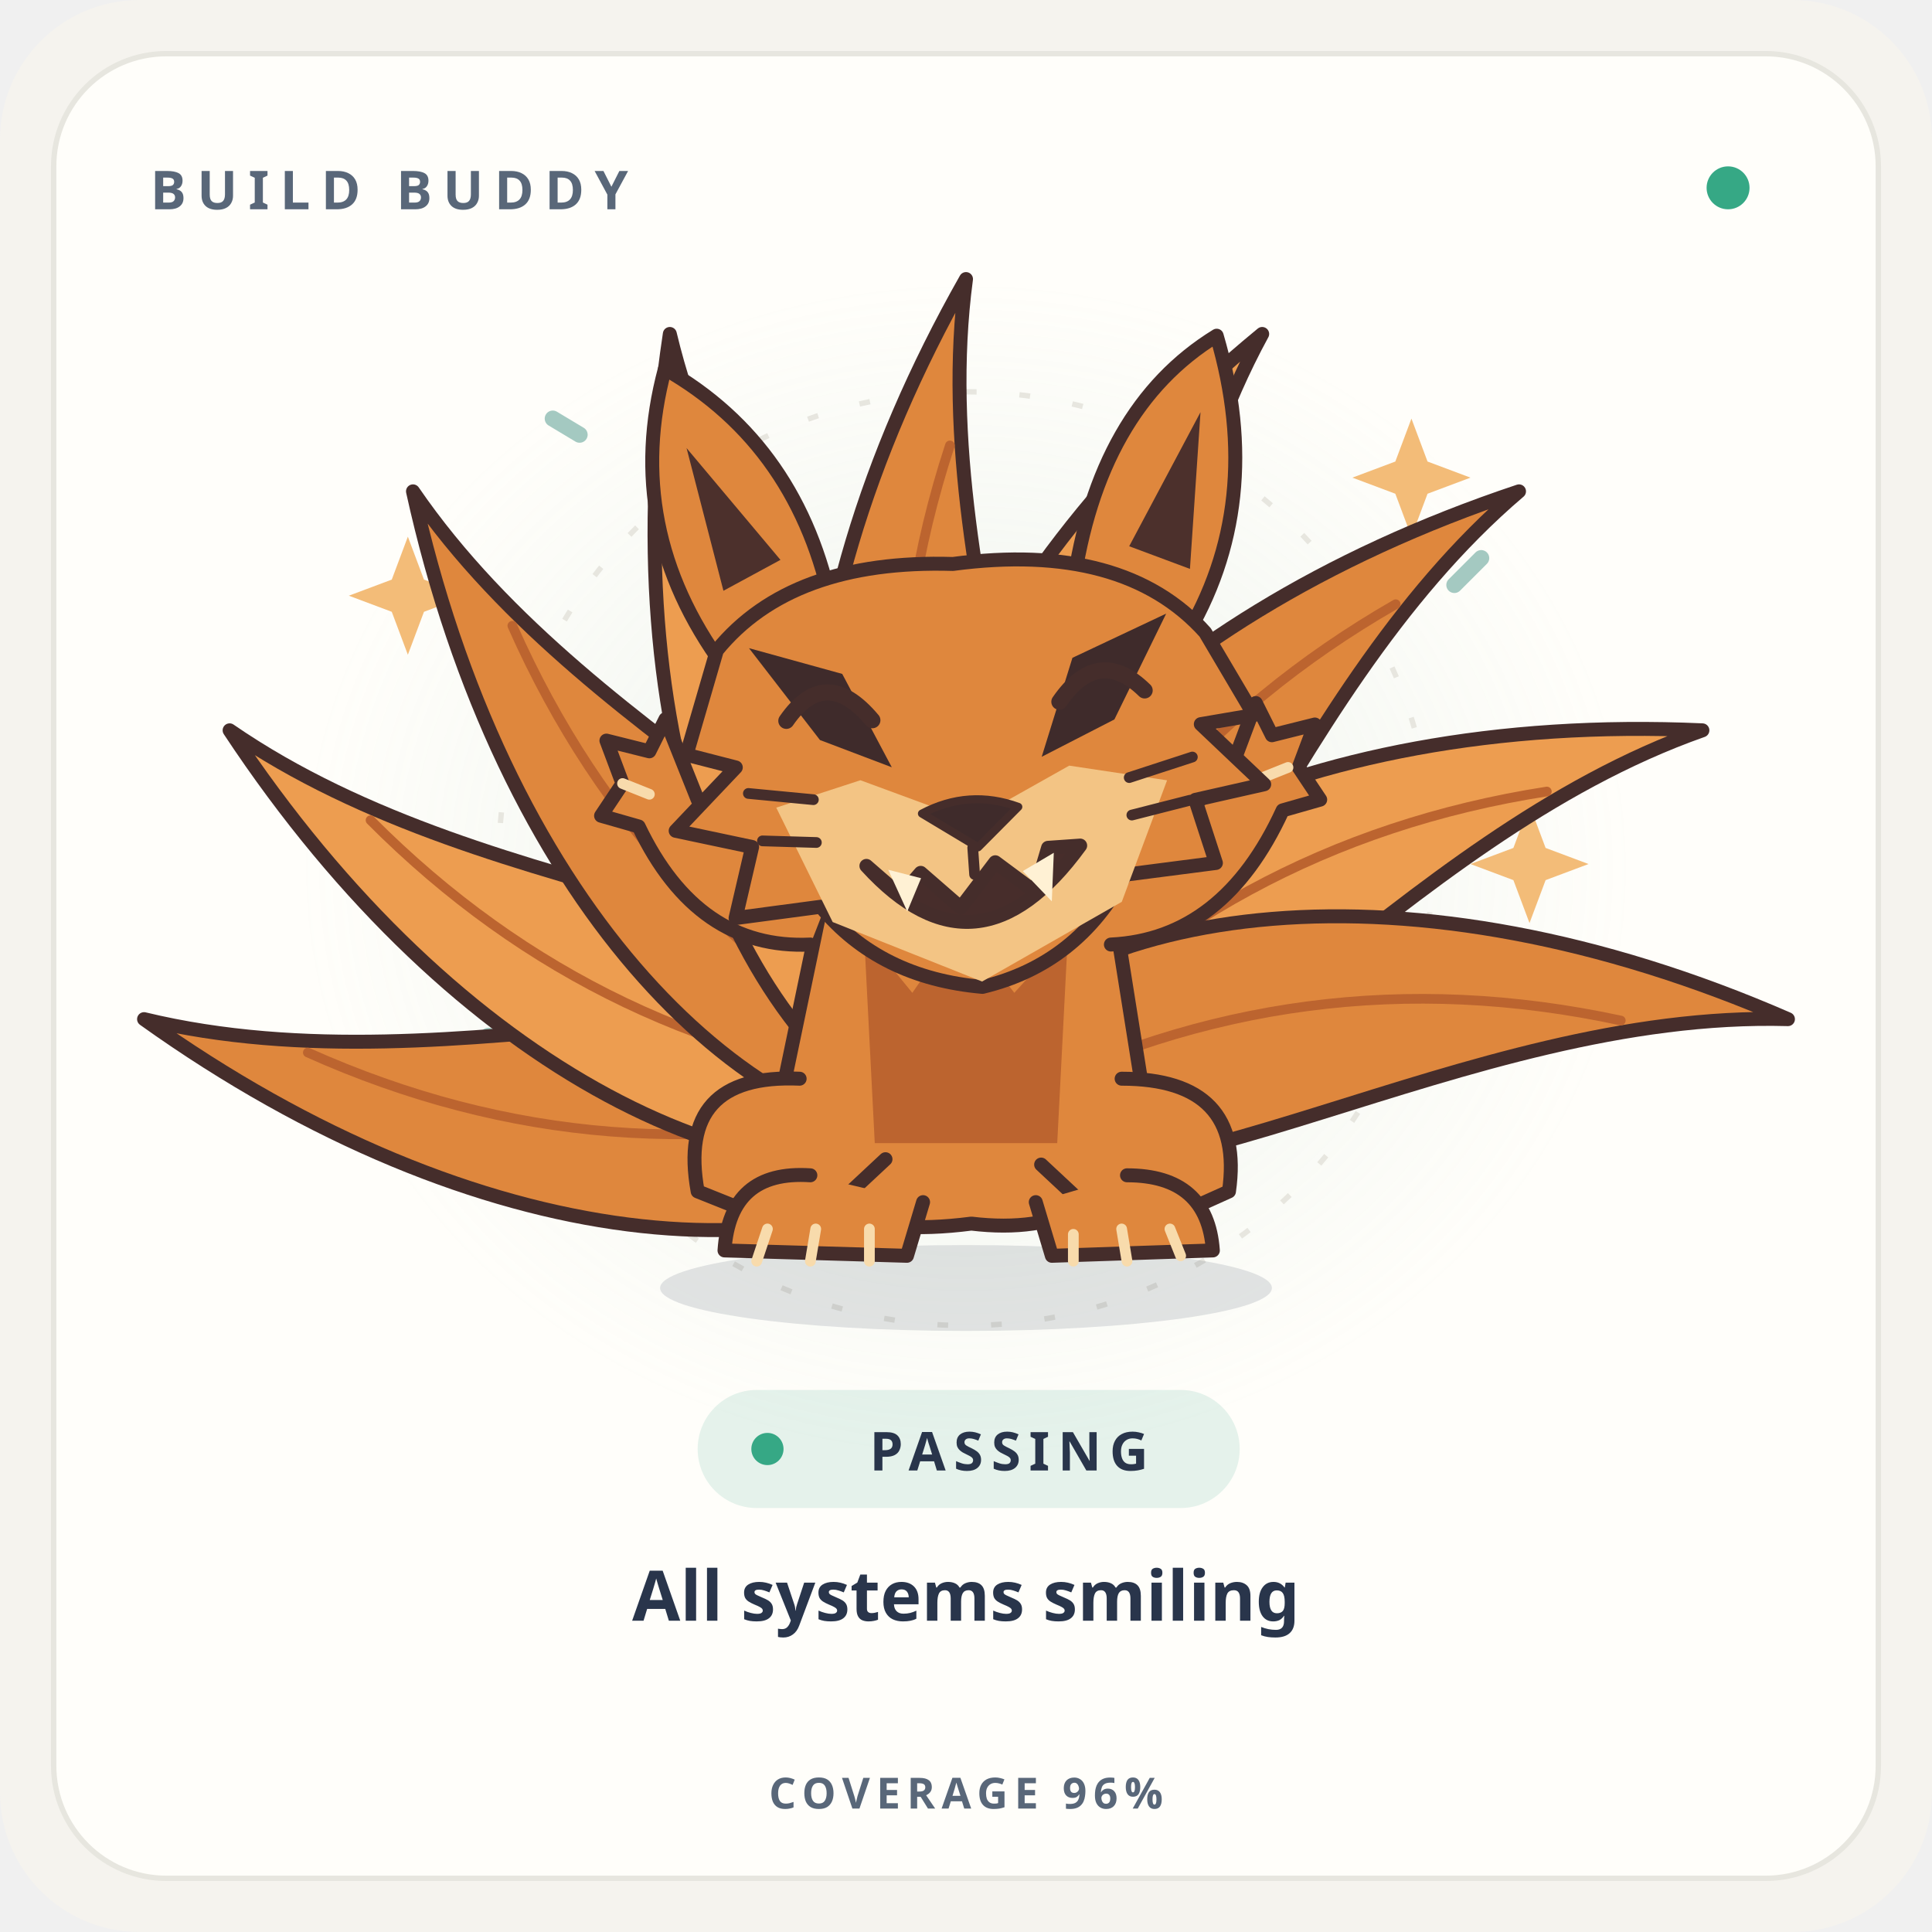
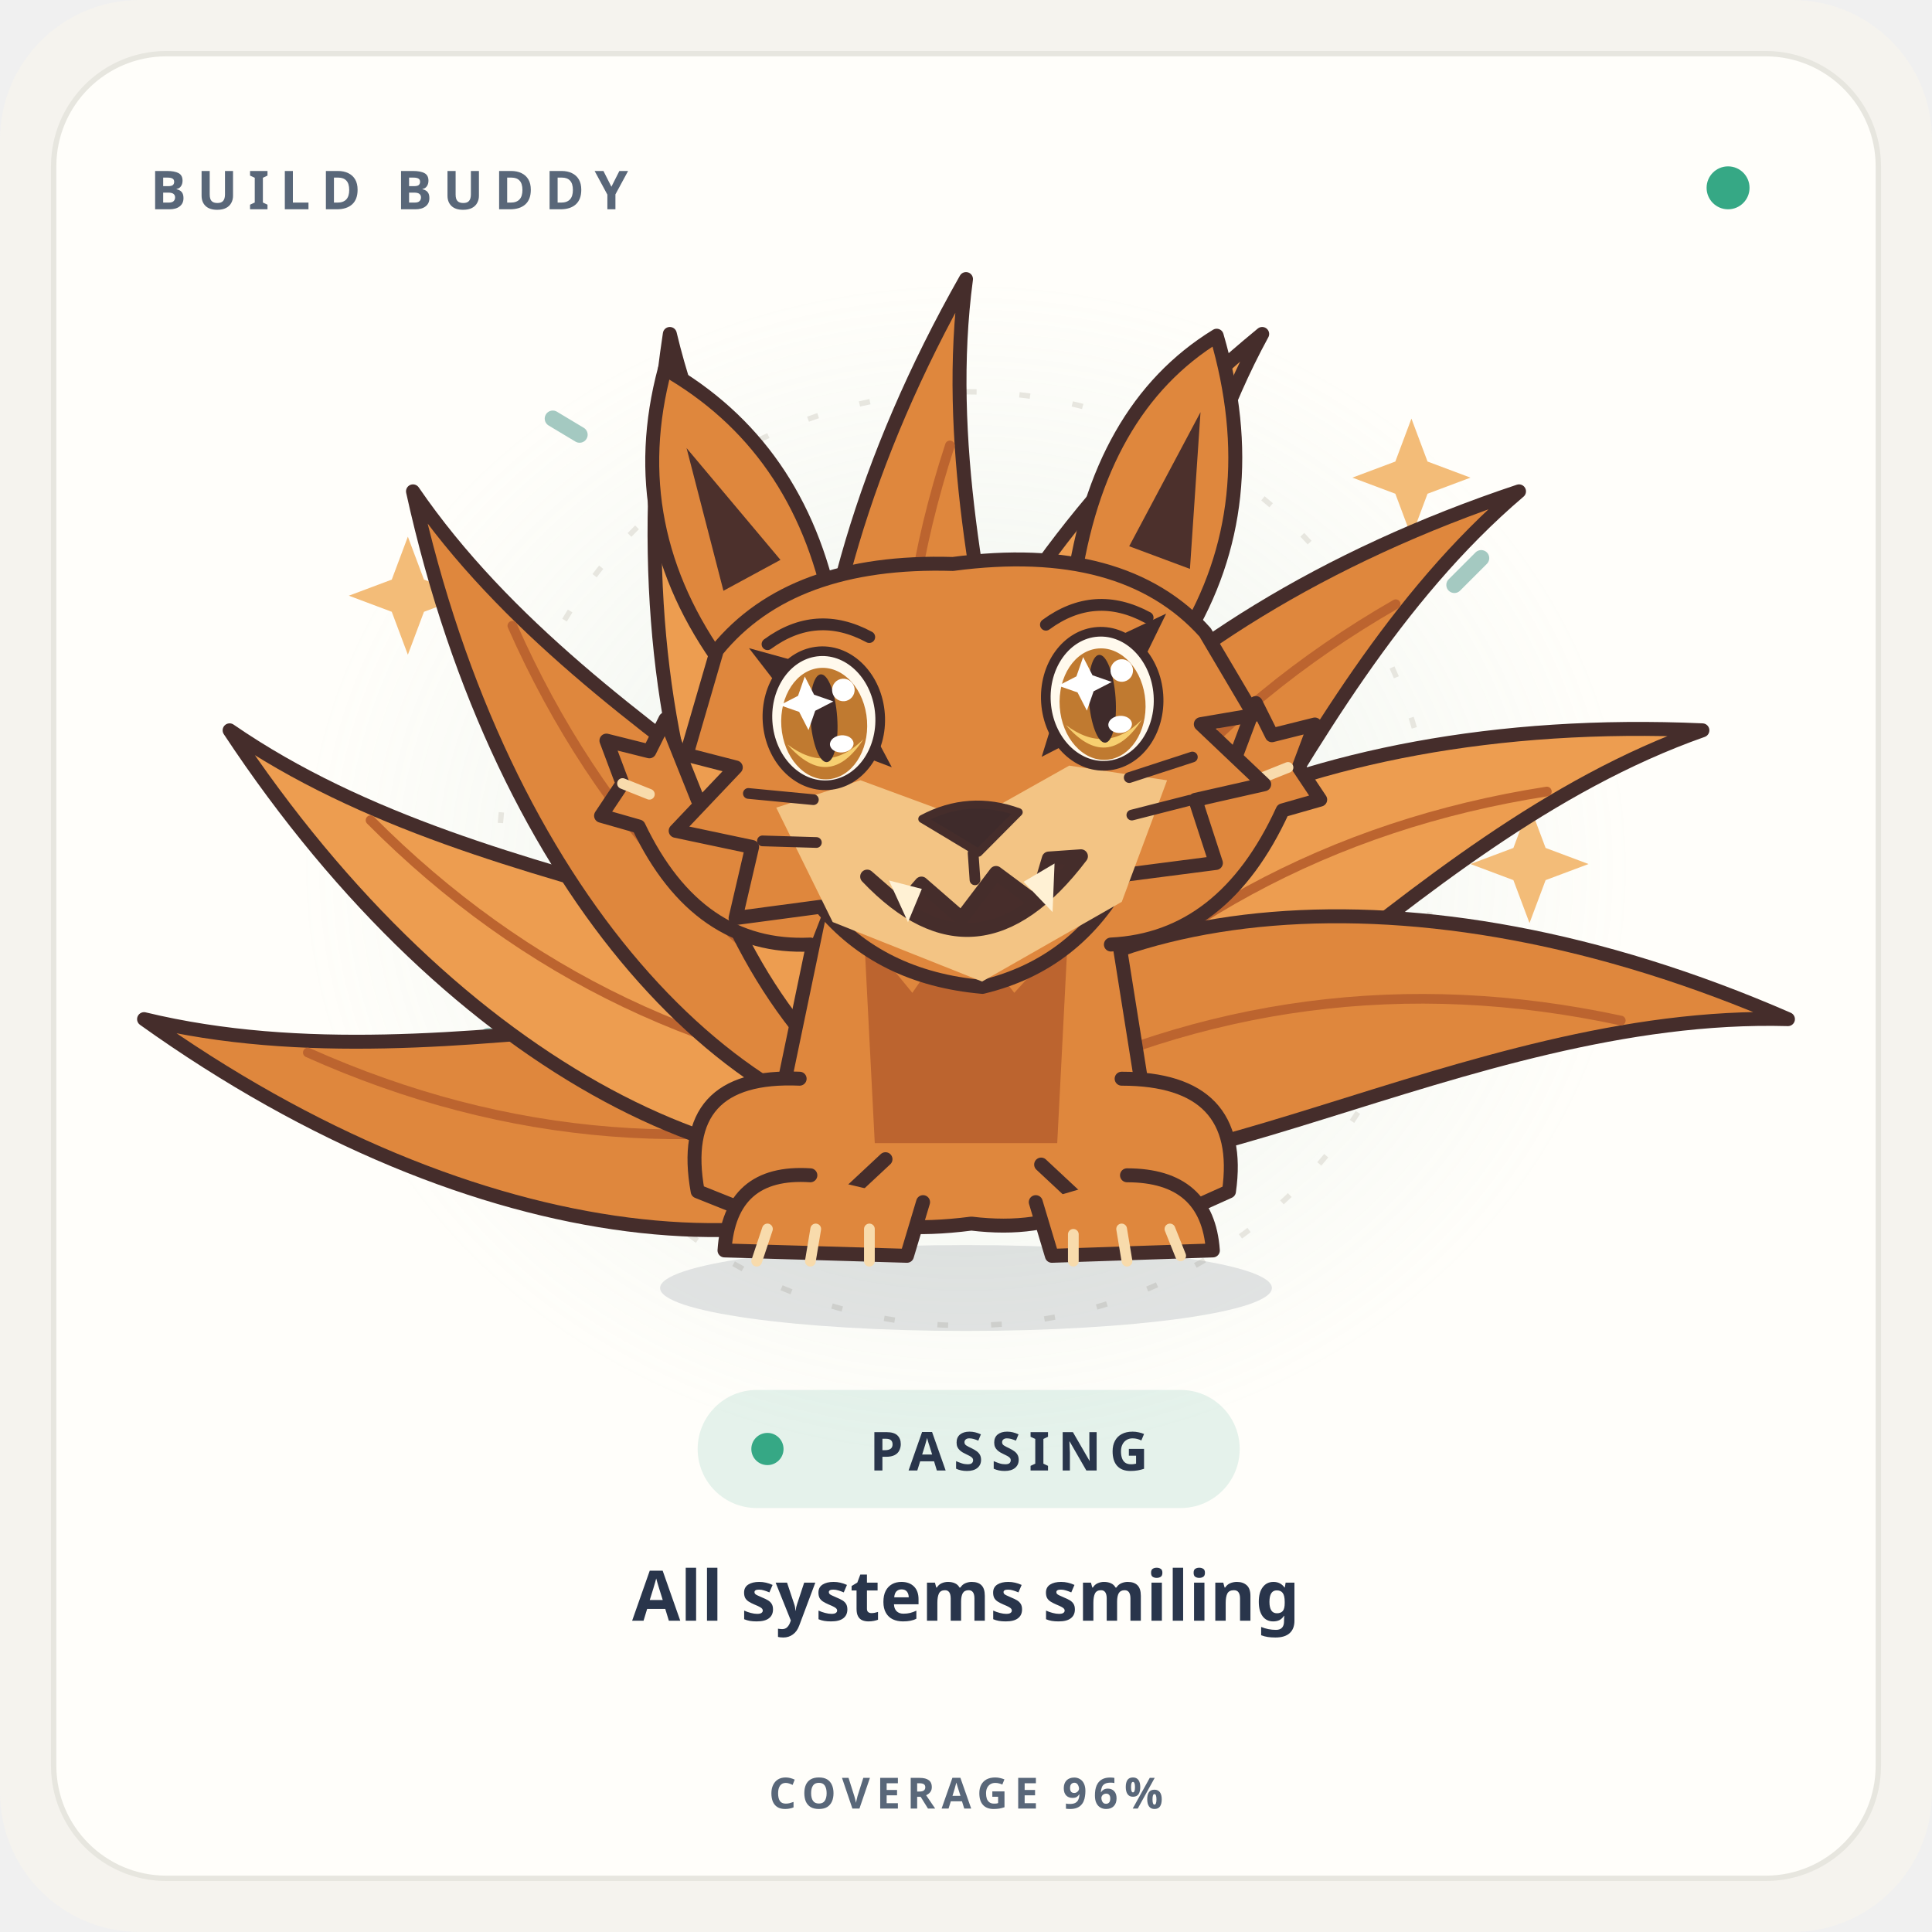
<svg xmlns="http://www.w3.org/2000/svg" width="300" height="300" viewBox="0 0 360 360" role="img" aria-labelledby="title desc" data-character="kurama" data-mood="happy" data-theme="light">
  <defs>
-     <linearGradient id="shell" x1="0" y1="0" x2="0.8" y2="1">
-       <stop stop-color="#a4c9c1" />
-       <stop offset="1" stop-color="#659e99" />
-     </linearGradient>
    <radialGradient id="halo">
      <stop stop-color="#a4c9c1" stop-opacity=".2" />
      <stop offset="1" stop-color="#a4c9c1" stop-opacity="0" />
    </radialGradient>
  </defs>
  <style>
 .buddy{transform-origin:180px 170px;animation:bounce 3.2s ease-in-out infinite}
 .eyes{transform-box:fill-box;transform-origin:center;animation:blink 5.4s infinite}
-  .tail{transform-origin:229px 206px;animation:tail 3.2s ease-in-out infinite}
-  .spark{transform-box:fill-box;transform-origin:center;animation:twinkle 2.8s ease-in-out infinite}
+  .eye-glint,.spark{transform-box:fill-box;transform-origin:center;animation:twinkle 2.8s ease-in-out infinite}
 @keyframes bounce{0%,100%{transform:translateY(0) rotate(-2deg)}50%{transform:translateY(-7px) rotate(2deg)}}
 @keyframes shake{0%,85%,100%{transform:translateX(0)}89%,97%{transform:translateX(-2px) rotate(-1deg)}93%{transform:translateX(2px) rotate(1deg)}}
 @keyframes work{0%,100%{transform:rotate(-2deg)}50%{transform:rotate(2deg) translateY(-2px)}}
 @keyframes float{0%,100%{transform:translateY(0)}50%{transform:translateY(-6px)}}
 @keyframes blink{0%,43%,47%,100%{transform:scaleY(1)}45%{transform:scaleY(.12)}}
-  @keyframes tail{0%,100%{transform:rotate(-5deg)}50%{transform:rotate(8deg)}}
 @keyframes twinkle{0%,100%{opacity:.55;transform:scale(.88)}50%{opacity:1;transform:scale(1.08)}}
-  @media(prefers-reduced-motion:reduce){.buddy,.eyes,.tail,.spark{animation:none!important}}
+  @media(prefers-reduced-motion:reduce){.buddy,.eyes,.eye-glint,.spark{animation:none!important}}
 </style>
  <rect width="360" height="360" rx="26" fill="#f5f3ee" />
  <rect x="10" y="10" width="340" height="340" rx="21" fill="#fffefa" stroke="#e7e6df" />
  <g font-family="ui-sans-serif,system-ui,sans-serif">
    <text x="28" y="39" font-size="10" font-weight="700" letter-spacing="2" fill="#596779">BUILD BUDDY</text>
    <circle cx="322" cy="35" r="4" fill="#36a885" />
    <ellipse cx="180" cy="162" rx="123" ry="111" fill="url(#halo)" />
    <circle cx="180" cy="160" r="87" fill="none" stroke="#e7e6df" stroke-dasharray="2 8" />
    <ellipse cx="180" cy="240" rx="57" ry="8" fill="#29354b" opacity=".13" />
    <path class="spark" d="M76 100 l3 8 8 3 -8 3 -3 8 -3 -8 -8 -3 8 -3Z" fill="#f3bc78" />
    <path class="spark" d="M285 150 l3 8 8 3 -8 3 -3 8 -3 -8 -8 -3 8 -3Z" fill="#f3bc78" />
    <path class="spark" d="M263 78 l3 8 8 3 -8 3 -3 8 -3 -8 -8 -3 8 -3Z" fill="#f3bc78" />
    <path d="m91 193 4 7 m176 -91 5 -5 m-173 -26 5 3" stroke="#a4c9c1" stroke-width="3" stroke-linecap="round" />
    <g class="buddy" stroke="#29354b" stroke-width="3" stroke-linecap="round" stroke-linejoin="round">
      <g stroke="#452d2b" stroke-width="2.6">
        <g data-part="nine-tails">
          <g data-tail="1" transform="rotate(-84 180 206)">
            <path d="M173 210 C144 182 142 119 180 52 C172 112 207 175 189 210Z" fill="#df873d" />
            <path d="M180 198 Q158 141 177 83" fill="none" stroke="#bc642f" stroke-width="1.8" />
          </g>
          <g data-tail="2" transform="rotate(-63 180 206)">
            <path d="M173 210 C144 182 142 119 180 52 C172 112 207 175 189 210Z" fill="#ed9d50" />
            <path d="M180 198 Q158 141 177 83" fill="none" stroke="#bc642f" stroke-width="1.8" />
          </g>
          <g data-tail="3" transform="rotate(-42 180 206)">
            <path d="M173 210 C144 182 142 119 180 52 C172 112 207 175 189 210Z" fill="#df873d" />
            <path d="M180 198 Q158 141 177 83" fill="none" stroke="#bc642f" stroke-width="1.8" />
          </g>
          <g data-tail="4" transform="rotate(-21 180 206)">
            <path d="M173 210 C144 182 142 119 180 52 C172 112 207 175 189 210Z" fill="#ed9d50" />
            <path d="M180 198 Q158 141 177 83" fill="none" stroke="#bc642f" stroke-width="1.8" />
          </g>
          <g data-tail="5" transform="rotate(0 180 206)">
            <path d="M173 210 C144 182 142 119 180 52 C172 112 207 175 189 210Z" fill="#df873d" />
            <path d="M180 198 Q158 141 177 83" fill="none" stroke="#bc642f" stroke-width="1.8" />
          </g>
          <g data-tail="6" transform="rotate(21 180 206)">
            <path d="M173 210 C144 182 142 119 180 52 C172 112 207 175 189 210Z" fill="#ed9d50" />
            <path d="M180 198 Q158 141 177 83" fill="none" stroke="#bc642f" stroke-width="1.8" />
          </g>
          <g data-tail="7" transform="rotate(42 180 206)">
            <path d="M173 210 C144 182 142 119 180 52 C172 112 207 175 189 210Z" fill="#df873d" />
            <path d="M180 198 Q158 141 177 83" fill="none" stroke="#bc642f" stroke-width="1.8" />
          </g>
          <g data-tail="8" transform="rotate(63 180 206)">
            <path d="M173 210 C144 182 142 119 180 52 C172 112 207 175 189 210Z" fill="#ed9d50" />
            <path d="M180 198 Q158 141 177 83" fill="none" stroke="#bc642f" stroke-width="1.8" />
          </g>
          <g data-tail="9" transform="rotate(84 180 206)">
            <path d="M173 210 C144 182 142 119 180 52 C172 112 207 175 189 210Z" fill="#df873d" />
            <path d="M180 198 Q158 141 177 83" fill="none" stroke="#bc642f" stroke-width="1.8" />
          </g>
        </g>
        <path d="M154 164 Q180 151 207 166 L214 210 Q206 231 181 228 Q150 232 144 212Z" fill="#df873d" />
        <path d="m161 174 9 11 9 -13 10 13 10 -11 -2 39 -34 0Z" fill="#bc642f" stroke="none" />
        <path d="M149 201 Q126 200 130 222 L150 230 165 216 M209 201 Q232 201 229 222 L209 231 194 217" fill="#df873d" />
        <path d="M151 176 Q130 177 119 154 L112 152 116 146 113 138 121 140 124 134 130 149 158 158 M207 176 Q228 175 239 151 L246 149 242 143 245 135 237 137 234 131 228 147 201 159" fill="#df873d" />
        <path d="m116 146 5 2 m119 -5 -5 2" fill="none" stroke="#f8dbac" stroke-width="2" />
        <path d="M151 219 Q136 218 135 233 L169 234 l3 -10 M193 224 l3 10 30 -1 Q225 219 210 219" fill="#df873d" />
        <path d="m143 229 -2 6 m11 -6 -1 6 m11 -6 0 6 m38 -5 0 5 m9 -6 1 6 m8 -6 2 5" fill="none" stroke="#f8dbac" stroke-width="2" />
        <g transform="rotate(-4 180 140)">
          <path d="M136 121 Q119 94 129 65 Q153 81 157 112 M202 111 Q209 78 232 66 Q239 98 222 122" fill="#df873d" />
          <path d="M137 107 132 80 148 102 M213 104 228 80 224 109" fill="#4c302c" stroke="none" />
          <path d="M135 118 Q150 102 180 105 Q212 103 226 121 L234 137 224 138 235 150 222 152 225 164 208 165 Q198 181 180 184 Q161 181 151 167 L135 168 139 155 125 151 137 140 128 137Z" fill="#df873d" />
          <path d="m144 148 16 -4 20 9 19 -9 18 4 -10 22 -27 13 -27 -13Z" fill="#f3c484" stroke="none" />
          <path d="m139 145 12 2 m-10 7 10 1 m59 -8 12 -3 m-12 10 11 -2" fill="none" stroke-width="2" />
          <g data-part="kurama-expression">
            <path d="M141 118 158 124 166 142 153 136Z M219 117 201 124 194 142 208 136Z" fill="#3f2b2b" stroke="none" />
-             <path d="M147 132 q8 -10 16 1 M198 132 q8 -10 16 -1" fill="none" stroke-width="3" />
-             <path d="M160 160 Q179 184 200 159 L194 159 191 167 184 161 177 169 170 162 166 166Z" fill="#472d2b" />
-             <path d="m164 161 6 2 -3 6Z m25 2 6 -3 -1 9Z" fill="#fff1d4" stroke="none" />
-             <path d="M171 151 Q180 147 189 151 L181 158Z" fill="#3f2b2b" stroke-width="1.5" />
-             <path d="m180 158 0 5" fill="none" stroke-width="2" />
+             <g data-part="expressive-eyes" data-expression="sparkly" stroke="#3f2b2b" stroke-width="1.8">
+               <g data-eye="1" transform="translate(154.0 132.0)">
+                 <g class="eyes">
+                   <ellipse rx="10.5" ry="12.5" fill="#fff9ed" />
+                   <ellipse cy="1.0" rx="8.0" ry="10.4" fill="#c07a30" stroke="none" />
+                   <path d="M-7.1 4.4 Q0 10.6 7.1 4.4 Q0 13.8 -7.1 4.4Z" fill="#f7cf70" stroke="none" />
+                   <ellipse cy="0.0" rx="2.5" ry="8.2" fill="#3f2b2b" stroke="none" />
+                   <g data-part="catchlights" fill="#ffffff" stroke="none">
+                     <path class="eye-glint" d="m-3 -8 1.5 3.5 3.5 1.5 -3.5 1.5 -1.5 3.5 -1.5 -3.5 -3.5 -1.5 3.5 -1.5Z" />
+                     <circle cx="4" cy="-5" r="2.1" />
+                     <ellipse cx="3" cy="5" rx="2.2" ry="1.6" />
+                   </g>
+                 </g>
+                 <path d="M-9.5 -14.5 Q0 -20.5 9.5 -14.5" fill="none" stroke="#3f2b2b" stroke-width="2.2" />
+               </g>
+               <g data-eye="2" transform="translate(206.0 132.0)">
+                 <g class="eyes">
+                   <ellipse rx="10.5" ry="12.5" fill="#fff9ed" />
+                   <ellipse cy="1.0" rx="8.0" ry="10.4" fill="#c07a30" stroke="none" />
+                   <path d="M-7.1 4.4 Q0 10.6 7.1 4.4 Q0 13.8 -7.1 4.4Z" fill="#f7cf70" stroke="none" />
+                   <ellipse cy="0.0" rx="2.5" ry="8.2" fill="#3f2b2b" stroke="none" />
+                   <g data-part="catchlights" fill="#ffffff" stroke="none">
+                     <path class="eye-glint" d="m-3 -8 1.5 3.5 3.5 1.5 -3.5 1.5 -1.5 3.5 -1.5 -3.5 -3.5 -1.5 3.5 -1.5Z" />
+                     <circle cx="4" cy="-5" r="2.1" />
+                     <ellipse cx="3" cy="5" rx="2.2" ry="1.6" />
+                   </g>
+                 </g>
+                 <path d="M-9.5 -14.5 Q0 -20.5 9.5 -14.5" fill="none" stroke="#3f2b2b" stroke-width="2.2" />
+               </g>
+             </g>
+             <path d="M160 162 Q179 185 200 161 L194 161 191 169 184 163 177 171 170 164 166 168Z" fill="#472d2b" />
+             <path d="m164 163 6 2 -3 6Z m25 2 6 -3 -1 9Z" fill="#fff1d4" stroke="none" />
+             <path d="M171 152 Q180 148 189 152 L181 159Z" fill="#3f2b2b" stroke-width="1.5" />
+             <path d="m180 159 0 5" fill="none" stroke-width="2" />
          </g>
        </g>
      </g>
    </g>
    <rect x="130" y="259" width="101" height="22" rx="11" fill="#36a885" fill-opacity=".13" />
    <circle cx="143" cy="270" r="3" fill="#36a885" />
    <text x="188" y="274" text-anchor="middle" fill="#29354b" font-size="10" font-weight="750" letter-spacing="1.5">PASSING</text>
    <text x="180" y="302" text-anchor="middle" fill="#29354b" font-size="13" font-weight="600">All systems smiling</text>
    <text x="180" y="337" text-anchor="middle" fill="#596779" font-size="8" font-weight="600" letter-spacing="1.2">COVERAGE  96%</text>
  </g>
</svg>
